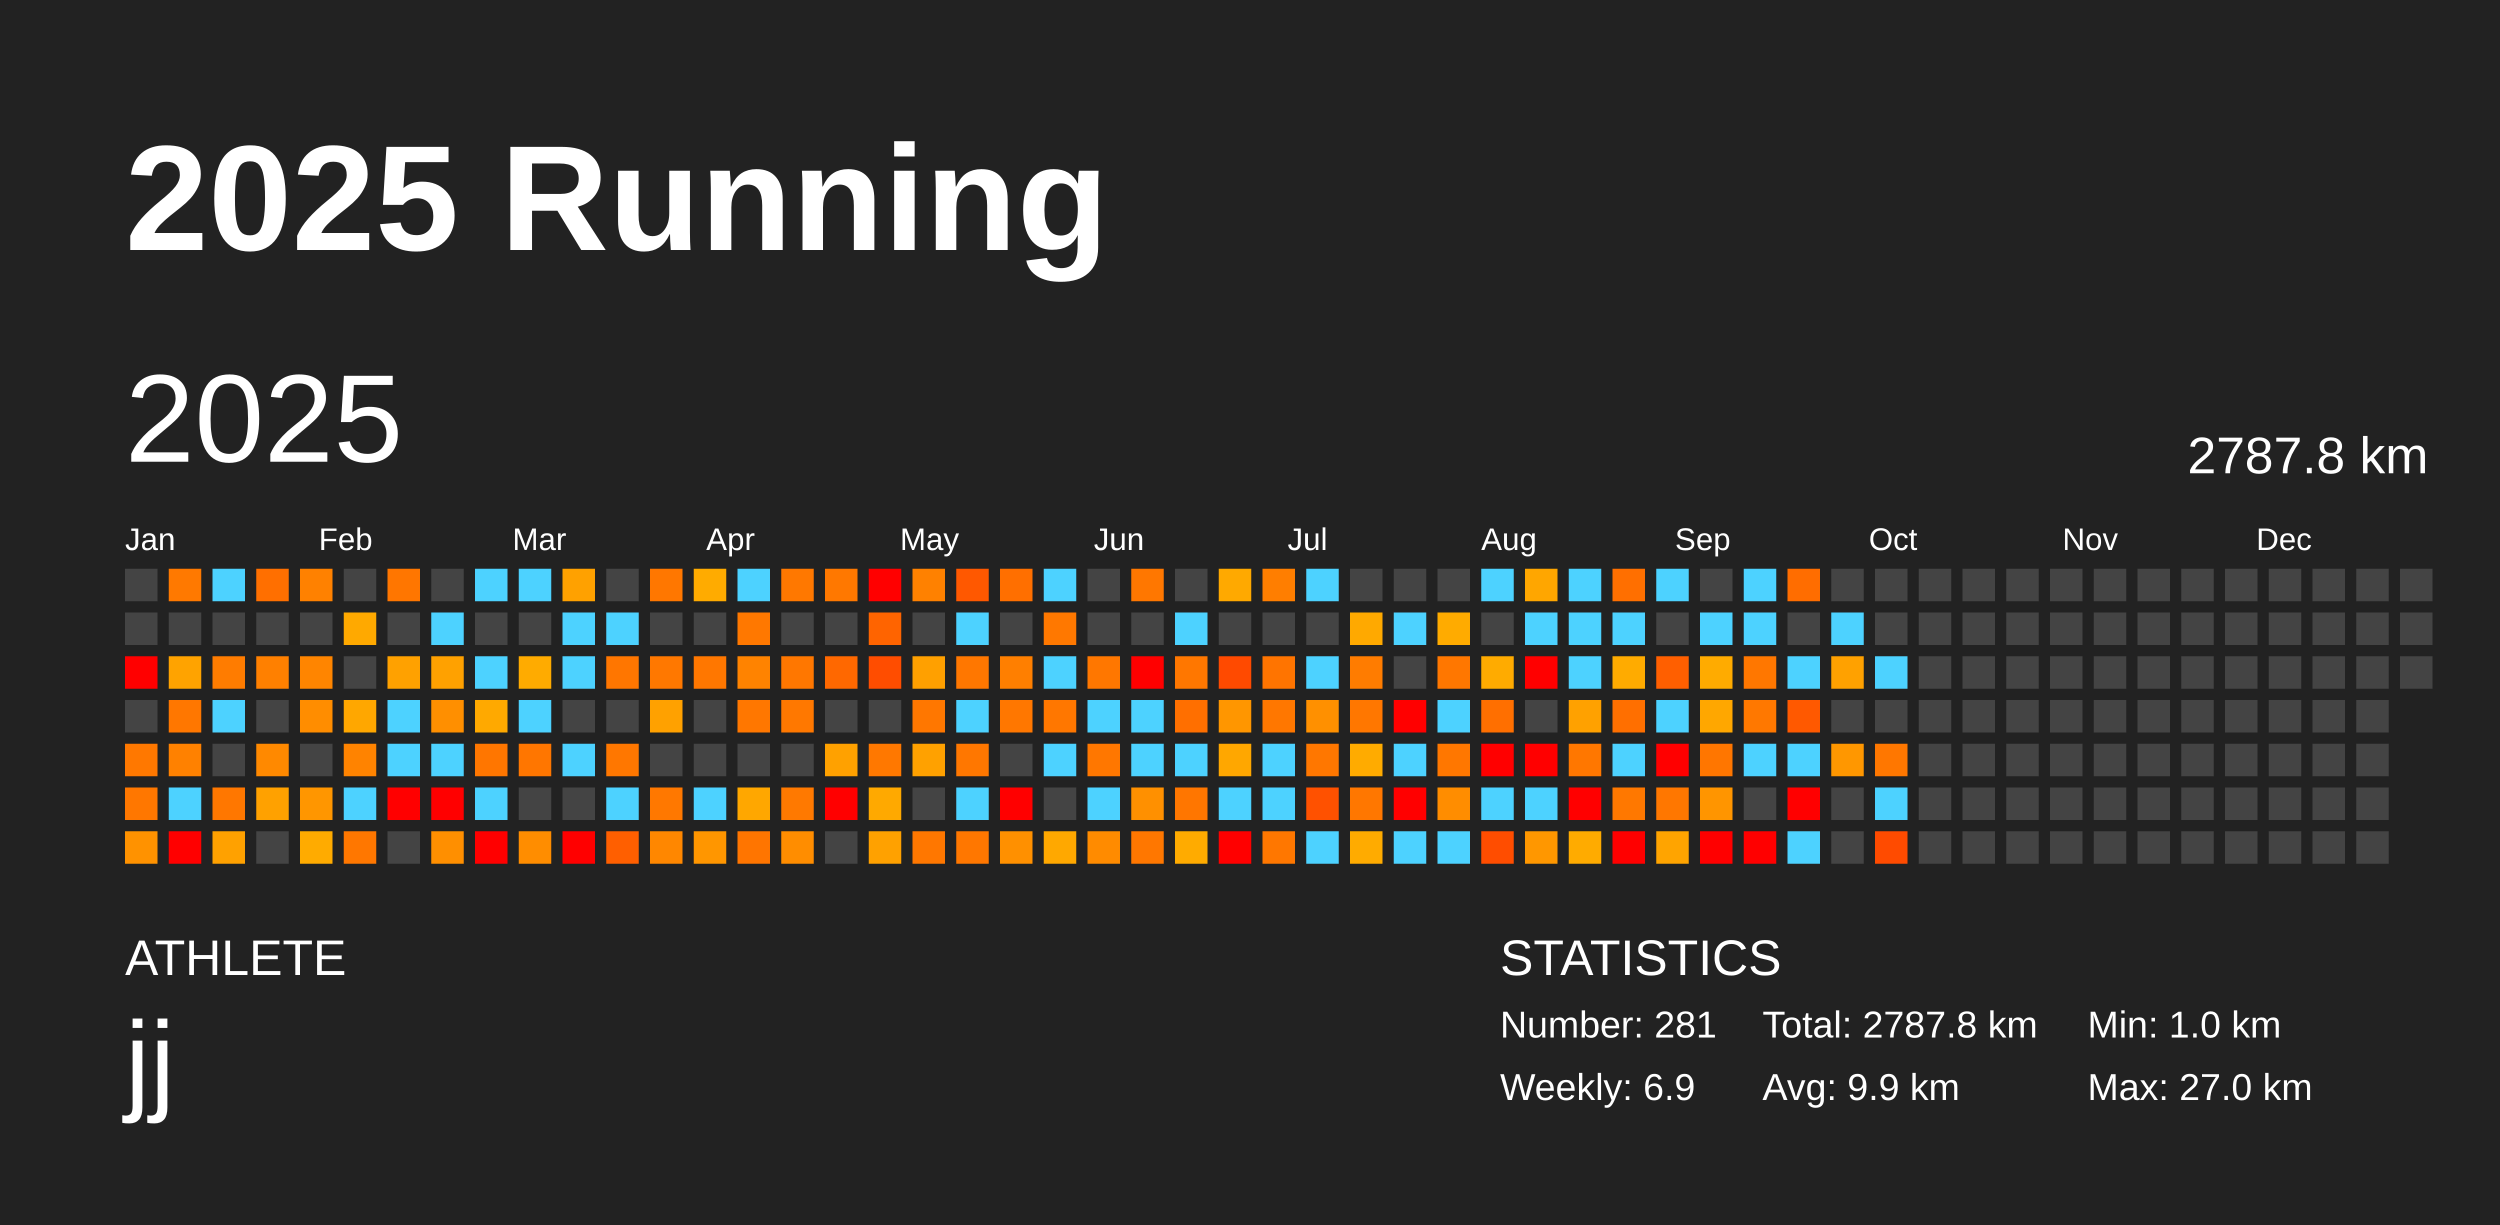
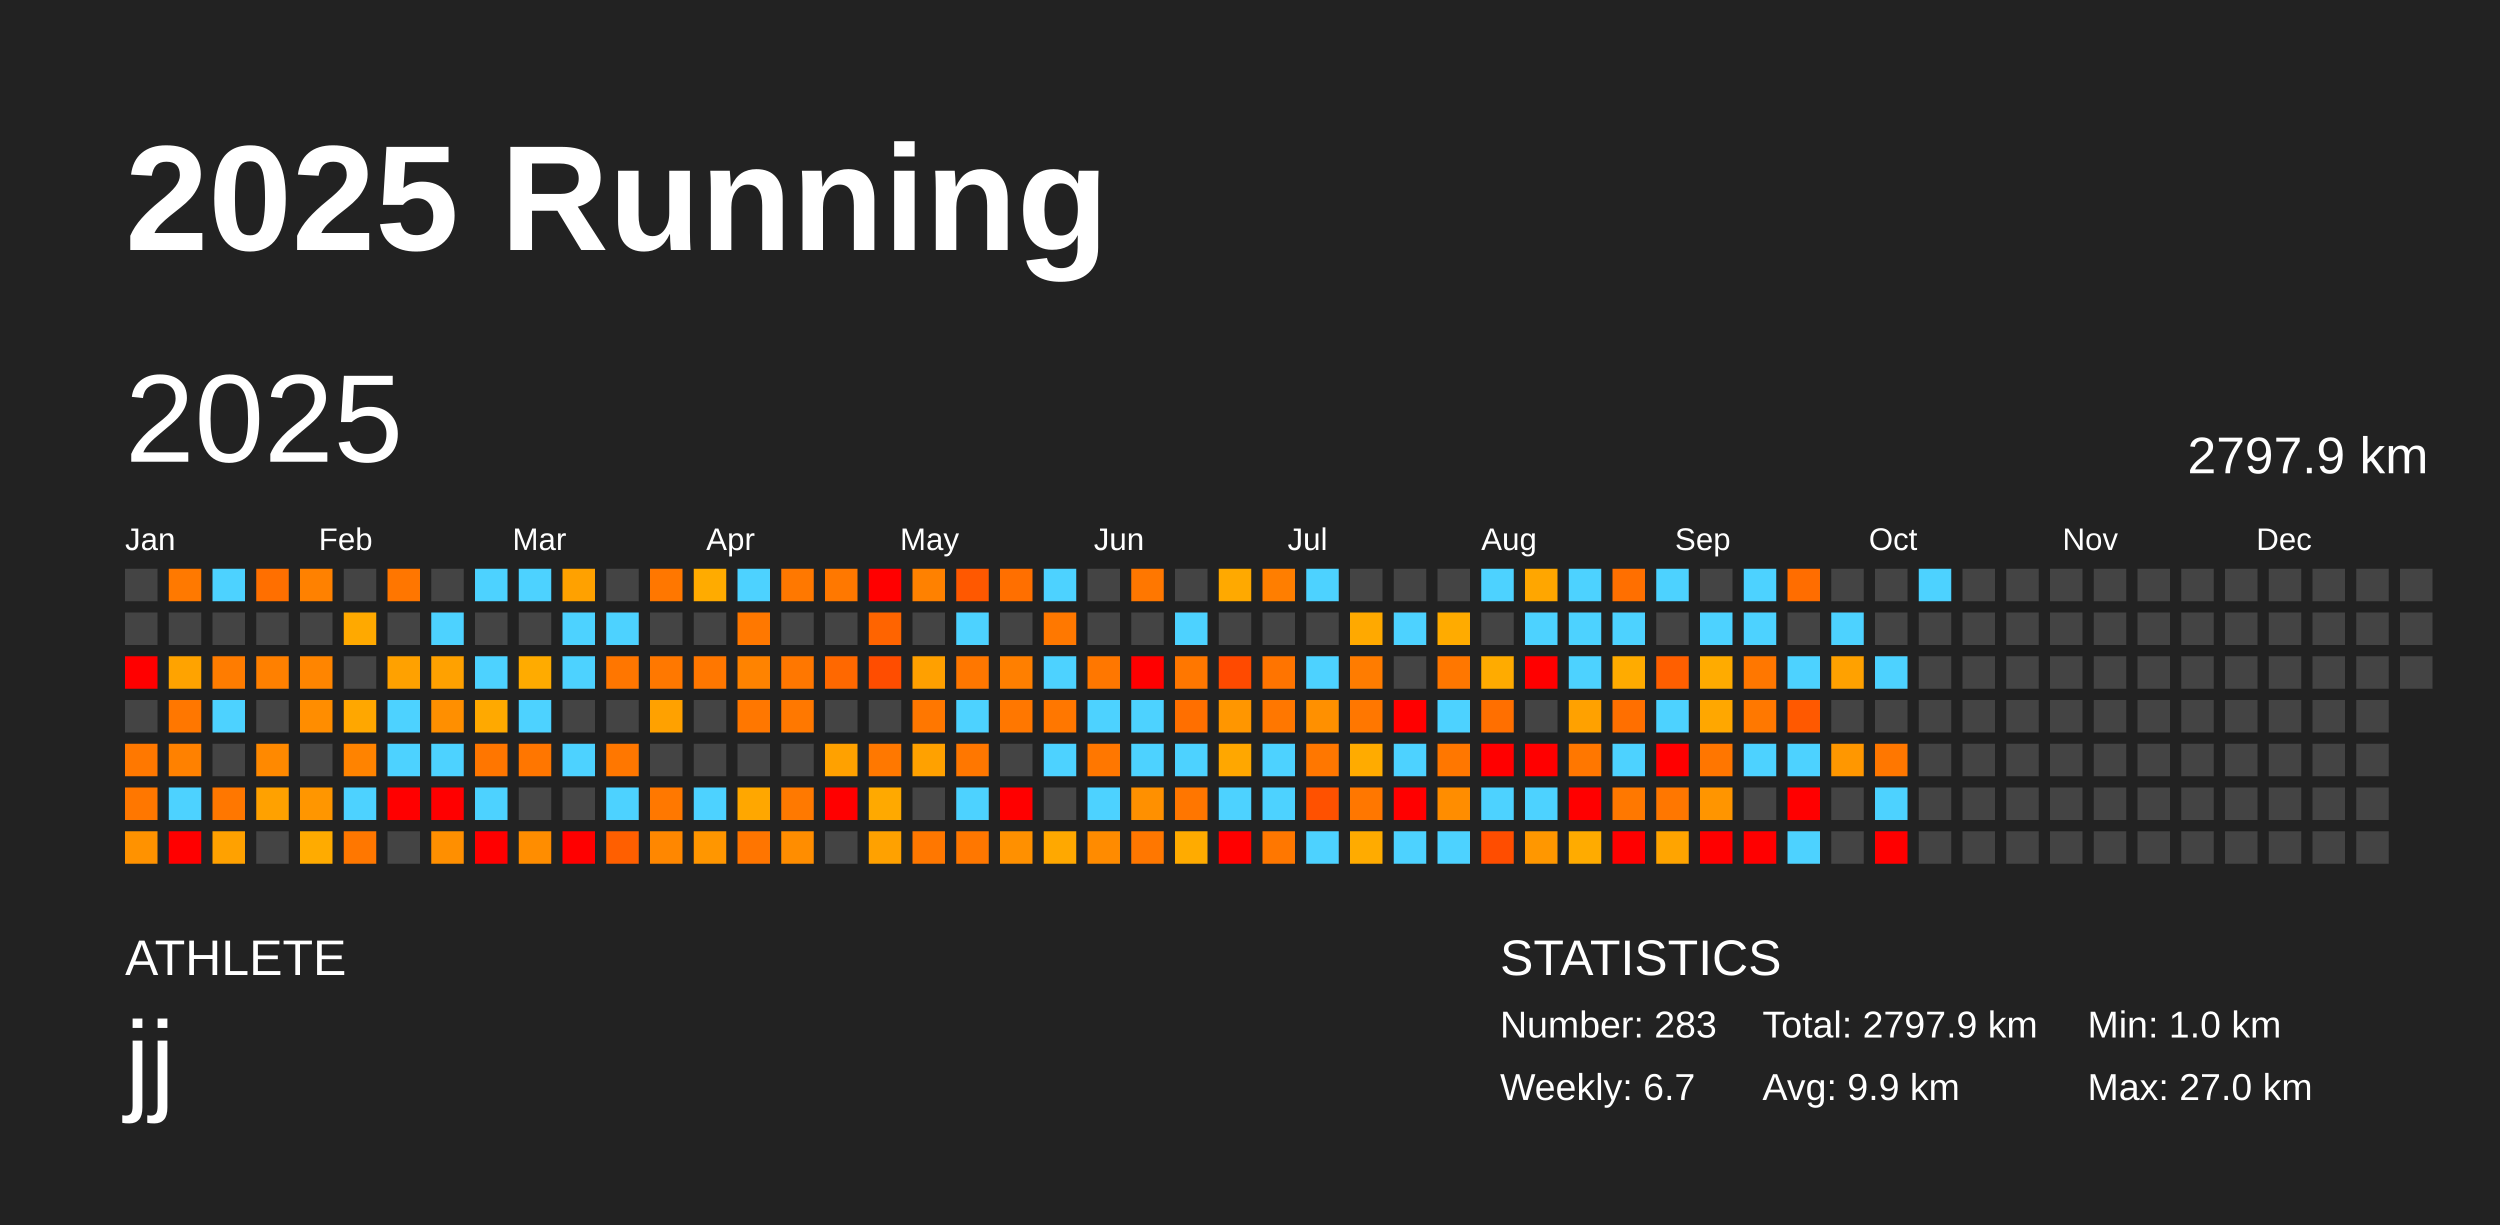
<svg xmlns="http://www.w3.org/2000/svg" baseProfile="full" height="98mm" version="1.1" viewBox="0,0,200,98" width="200mm">
  <defs />
  <rect fill="#222222" height="98" width="200" x="0" y="0" />
  <text fill="#FFFFFF" style="font-size:12px; font-family:Arial; font-weight:bold;" x="10" y="20">2025 Running</text>
  <text fill="#FFFFFF" style="font-size:4px; font-family:Arial" x="10" y="78">ATHLETE</text>
  <text fill="#FFFFFF" style="font-size:9px; font-family:Arial" x="10" y="88">jj</text>
  <text fill="#FFFFFF" style="font-size:4px; font-family:Arial" x="120" y="78">STATISTICS</text>
-   <text fill="#FFFFFF" style="font-size:3px; font-family:Arial" x="120" y="83">Number: 281</text>
-   <text fill="#FFFFFF" style="font-size:3px; font-family:Arial" x="120" y="88">Weekly: 6.9</text>
-   <text fill="#FFFFFF" style="font-size:3px; font-family:Arial" x="141" y="83">Total: 2787.8 km</text>
+   <text fill="#FFFFFF" style="font-size:3px; font-family:Arial" x="120" y="83">Number: 283</text>
+   <text fill="#FFFFFF" style="font-size:3px; font-family:Arial" x="120" y="88">Weekly: 6.7</text>
+   <text fill="#FFFFFF" style="font-size:3px; font-family:Arial" x="141" y="83">Total: 2797.9 km</text>
  <text fill="#FFFFFF" style="font-size:3px; font-family:Arial" x="141" y="88">Avg: 9.9 km</text>
  <text fill="#FFFFFF" style="font-size:3px; font-family:Arial" x="167" y="83">Min: 1.0 km</text>
  <text fill="#FFFFFF" style="font-size:3px; font-family:Arial" x="167" y="88">Max: 27.0 km</text>
  <text dominant-baseline="hanging" fill="#FFFFFF" style="font-size:10.0px; font-family:Arial;" x="10" y="30">2025</text>
-   <text dominant-baseline="hanging" fill="#FFFFFF" style="font-size:4.125px; font-family:Arial;" x="175" y="35">2787.8 km</text>
+   <text dominant-baseline="hanging" fill="#FFFFFF" style="font-size:4.125px; font-family:Arial;" x="175" y="35">2797.9 km</text>
  <text fill="#FFFFFF" style="font-size:2.5px; font-family:Arial" x="10.0" y="44">Jan</text>
  <text fill="#FFFFFF" style="font-size:2.5px; font-family:Arial" x="25.5" y="44">Feb</text>
  <text fill="#FFFFFF" style="font-size:2.5px; font-family:Arial" x="41.0" y="44">Mar</text>
  <text fill="#FFFFFF" style="font-size:2.5px; font-family:Arial" x="56.5" y="44">Apr</text>
  <text fill="#FFFFFF" style="font-size:2.5px; font-family:Arial" x="72.0" y="44">May</text>
  <text fill="#FFFFFF" style="font-size:2.5px; font-family:Arial" x="87.5" y="44">Jun</text>
  <text fill="#FFFFFF" style="font-size:2.5px; font-family:Arial" x="103.0" y="44">Jul</text>
  <text fill="#FFFFFF" style="font-size:2.5px; font-family:Arial" x="118.5" y="44">Aug</text>
  <text fill="#FFFFFF" style="font-size:2.5px; font-family:Arial" x="134.0" y="44">Sep</text>
  <text fill="#FFFFFF" style="font-size:2.5px; font-family:Arial" x="149.5" y="44">Oct</text>
  <text fill="#FFFFFF" style="font-size:2.5px; font-family:Arial" x="165.0" y="44">Nov</text>
  <text fill="#FFFFFF" style="font-size:2.5px; font-family:Arial" x="180.5" y="44">Dec</text>
  <rect fill="#444444" height="2.6" width="2.6" x="10.0" y="45.5" />
  <rect fill="#444444" height="2.6" width="2.6" x="10.0" y="49.0" />
  <rect fill="red" height="2.6" width="2.6" x="10.0" y="52.5" />
  <rect fill="#444444" height="2.6" width="2.6" x="10.0" y="56.0" />
  <rect fill="#ff7800" height="2.6" width="2.6" x="10.0" y="59.5" />
  <rect fill="#ff7700" height="2.6" width="2.6" x="10.0" y="63.0" />
  <rect fill="#ff9200" height="2.6" width="2.6" x="10.0" y="66.5" />
  <rect fill="#ff7900" height="2.6" width="2.6" x="13.5" y="45.5" />
  <rect fill="#444444" height="2.6" width="2.6" x="13.5" y="49.0" />
  <rect fill="#ffa300" height="2.6" width="2.6" x="13.5" y="52.5" />
  <rect fill="#ff7700" height="2.6" width="2.6" x="13.5" y="56.0" />
  <rect fill="#ff8100" height="2.6" width="2.6" x="13.5" y="59.5" />
  <rect fill="#4dd2ff" height="2.6" width="2.6" x="13.5" y="63.0" />
  <rect fill="red" height="2.6" width="2.6" x="13.5" y="66.5" />
  <rect fill="#4dd2ff" height="2.6" width="2.6" x="17.0" y="45.5" />
  <rect fill="#444444" height="2.6" width="2.6" x="17.0" y="49.0" />
  <rect fill="#ff7c00" height="2.6" width="2.6" x="17.0" y="52.5" />
  <rect fill="#4dd2ff" height="2.6" width="2.6" x="17.0" y="56.0" />
  <rect fill="#444444" height="2.6" width="2.6" x="17.0" y="59.5" />
  <rect fill="#ff7700" height="2.6" width="2.6" x="17.0" y="63.0" />
  <rect fill="#ffa100" height="2.6" width="2.6" x="17.0" y="66.5" />
  <rect fill="#ff6f00" height="2.6" width="2.6" x="20.5" y="45.5" />
  <rect fill="#444444" height="2.6" width="2.6" x="20.5" y="49.0" />
  <rect fill="#ff8000" height="2.6" width="2.6" x="20.5" y="52.5" />
  <rect fill="#444444" height="2.6" width="2.6" x="20.5" y="56.0" />
  <rect fill="#ff8900" height="2.6" width="2.6" x="20.5" y="59.5" />
  <rect fill="#ffa100" height="2.6" width="2.6" x="20.5" y="63.0" />
  <rect fill="#444444" height="2.6" width="2.6" x="20.5" y="66.5" />
  <rect fill="#ff8100" height="2.6" width="2.6" x="24.0" y="45.5" />
  <rect fill="#444444" height="2.6" width="2.6" x="24.0" y="49.0" />
  <rect fill="#ff8500" height="2.6" width="2.6" x="24.0" y="52.5" />
  <rect fill="#ff8d00" height="2.6" width="2.6" x="24.0" y="56.0" />
  <rect fill="#444444" height="2.6" width="2.6" x="24.0" y="59.5" />
  <rect fill="#ff9600" height="2.6" width="2.6" x="24.0" y="63.0" />
  <rect fill="#ffab00" height="2.6" width="2.6" x="24.0" y="66.5" />
  <rect fill="#444444" height="2.6" width="2.6" x="27.5" y="45.5" />
  <rect fill="#ffa900" height="2.6" width="2.6" x="27.5" y="49.0" />
  <rect fill="#444444" height="2.6" width="2.6" x="27.5" y="52.5" />
  <rect fill="#ffa700" height="2.6" width="2.6" x="27.5" y="56.0" />
  <rect fill="#ff8300" height="2.6" width="2.6" x="27.5" y="59.5" />
  <rect fill="#4dd2ff" height="2.6" width="2.6" x="27.5" y="63.0" />
  <rect fill="#ff7700" height="2.6" width="2.6" x="27.5" y="66.5" />
  <rect fill="#ff7600" height="2.6" width="2.6" x="31.0" y="45.5" />
  <rect fill="#444444" height="2.6" width="2.6" x="31.0" y="49.0" />
  <rect fill="#ffa100" height="2.6" width="2.6" x="31.0" y="52.5" />
  <rect fill="#4dd2ff" height="2.6" width="2.6" x="31.0" y="56.0" />
  <rect fill="#4dd2ff" height="2.6" width="2.6" x="31.0" y="59.5" />
  <rect fill="red" height="2.6" width="2.6" x="31.0" y="63.0" />
  <rect fill="#444444" height="2.6" width="2.6" x="31.0" y="66.5" />
  <rect fill="#444444" height="2.6" width="2.6" x="34.5" y="45.5" />
  <rect fill="#4dd2ff" height="2.6" width="2.6" x="34.5" y="49.0" />
  <rect fill="#ffa100" height="2.6" width="2.6" x="34.5" y="52.5" />
  <rect fill="#ff8f00" height="2.6" width="2.6" x="34.5" y="56.0" />
  <rect fill="#4dd2ff" height="2.6" width="2.6" x="34.5" y="59.5" />
  <rect fill="red" height="2.6" width="2.6" x="34.5" y="63.0" />
  <rect fill="#ff8f00" height="2.6" width="2.6" x="34.5" y="66.5" />
  <rect fill="#4dd2ff" height="2.6" width="2.6" x="38.0" y="45.5" />
  <rect fill="#444444" height="2.6" width="2.6" x="38.0" y="49.0" />
  <rect fill="#4dd2ff" height="2.6" width="2.6" x="38.0" y="52.5" />
  <rect fill="#ffa900" height="2.6" width="2.6" x="38.0" y="56.0" />
  <rect fill="#ff7600" height="2.6" width="2.6" x="38.0" y="59.5" />
  <rect fill="#4dd2ff" height="2.6" width="2.6" x="38.0" y="63.0" />
  <rect fill="red" height="2.6" width="2.6" x="38.0" y="66.5" />
  <rect fill="#4dd2ff" height="2.6" width="2.6" x="41.5" y="45.5" />
  <rect fill="#444444" height="2.6" width="2.6" x="41.5" y="49.0" />
  <rect fill="#ffab00" height="2.6" width="2.6" x="41.5" y="52.5" />
  <rect fill="#4dd2ff" height="2.6" width="2.6" x="41.5" y="56.0" />
  <rect fill="#ff7600" height="2.6" width="2.6" x="41.5" y="59.5" />
  <rect fill="#444444" height="2.6" width="2.6" x="41.5" y="63.0" />
  <rect fill="#ff8d00" height="2.6" width="2.6" x="41.5" y="66.5" />
  <rect fill="#ffa100" height="2.6" width="2.6" x="45.0" y="45.5" />
  <rect fill="#4dd2ff" height="2.6" width="2.6" x="45.0" y="49.0" />
  <rect fill="#4dd2ff" height="2.6" width="2.6" x="45.0" y="52.5" />
  <rect fill="#444444" height="2.6" width="2.6" x="45.0" y="56.0" />
  <rect fill="#4dd2ff" height="2.6" width="2.6" x="45.0" y="59.5" />
  <rect fill="#444444" height="2.6" width="2.6" x="45.0" y="63.0" />
  <rect fill="red" height="2.6" width="2.6" x="45.0" y="66.5" />
  <rect fill="#444444" height="2.6" width="2.6" x="48.5" y="45.5" />
  <rect fill="#4dd2ff" height="2.6" width="2.6" x="48.5" y="49.0" />
  <rect fill="#ff7600" height="2.6" width="2.6" x="48.5" y="52.5" />
  <rect fill="#444444" height="2.6" width="2.6" x="48.5" y="56.0" />
  <rect fill="#ff7700" height="2.6" width="2.6" x="48.5" y="59.5" />
  <rect fill="#4dd2ff" height="2.6" width="2.6" x="48.5" y="63.0" />
  <rect fill="#ff5f00" height="2.6" width="2.6" x="48.5" y="66.5" />
  <rect fill="#ff7700" height="2.6" width="2.6" x="52.0" y="45.5" />
  <rect fill="#444444" height="2.6" width="2.6" x="52.0" y="49.0" />
  <rect fill="#ff7800" height="2.6" width="2.6" x="52.0" y="52.5" />
  <rect fill="#ffa100" height="2.6" width="2.6" x="52.0" y="56.0" />
  <rect fill="#444444" height="2.6" width="2.6" x="52.0" y="59.5" />
  <rect fill="#ff7800" height="2.6" width="2.6" x="52.0" y="63.0" />
  <rect fill="#ff8700" height="2.6" width="2.6" x="52.0" y="66.5" />
  <rect fill="#ffab00" height="2.6" width="2.6" x="55.5" y="45.5" />
  <rect fill="#444444" height="2.6" width="2.6" x="55.5" y="49.0" />
  <rect fill="#ff7700" height="2.6" width="2.6" x="55.5" y="52.5" />
  <rect fill="#444444" height="2.6" width="2.6" x="55.5" y="56.0" />
  <rect fill="#444444" height="2.6" width="2.6" x="55.5" y="59.5" />
  <rect fill="#4dd2ff" height="2.6" width="2.6" x="55.5" y="63.0" />
  <rect fill="#ff9600" height="2.6" width="2.6" x="55.5" y="66.5" />
  <rect fill="#4dd2ff" height="2.6" width="2.6" x="59.0" y="45.5" />
  <rect fill="#ff7800" height="2.6" width="2.6" x="59.0" y="49.0" />
  <rect fill="#ff8300" height="2.6" width="2.6" x="59.0" y="52.5" />
  <rect fill="#ff7700" height="2.6" width="2.6" x="59.0" y="56.0" />
  <rect fill="#444444" height="2.6" width="2.6" x="59.0" y="59.5" />
  <rect fill="#ffa700" height="2.6" width="2.6" x="59.0" y="63.0" />
  <rect fill="#ff7500" height="2.6" width="2.6" x="59.0" y="66.5" />
  <rect fill="#ff7800" height="2.6" width="2.6" x="62.5" y="45.5" />
  <rect fill="#444444" height="2.6" width="2.6" x="62.5" y="49.0" />
  <rect fill="#ff7700" height="2.6" width="2.6" x="62.5" y="52.5" />
  <rect fill="#ff7800" height="2.6" width="2.6" x="62.5" y="56.0" />
  <rect fill="#444444" height="2.6" width="2.6" x="62.5" y="59.5" />
  <rect fill="#ff7900" height="2.6" width="2.6" x="62.5" y="63.0" />
  <rect fill="#ff8d00" height="2.6" width="2.6" x="62.5" y="66.5" />
  <rect fill="#ff7800" height="2.6" width="2.6" x="66.0" y="45.5" />
  <rect fill="#444444" height="2.6" width="2.6" x="66.0" y="49.0" />
  <rect fill="#ff6800" height="2.6" width="2.6" x="66.0" y="52.5" />
  <rect fill="#444444" height="2.6" width="2.6" x="66.0" y="56.0" />
  <rect fill="#ffa100" height="2.6" width="2.6" x="66.0" y="59.5" />
  <rect fill="red" height="2.6" width="2.6" x="66.0" y="63.0" />
  <rect fill="#444444" height="2.6" width="2.6" x="66.0" y="66.5" />
  <rect fill="red" height="2.6" width="2.6" x="69.5" y="45.5" />
  <rect fill="#ff6400" height="2.6" width="2.6" x="69.5" y="49.0" />
  <rect fill="#ff4d00" height="2.6" width="2.6" x="69.5" y="52.5" />
  <rect fill="#444444" height="2.6" width="2.6" x="69.5" y="56.0" />
  <rect fill="#ff7800" height="2.6" width="2.6" x="69.5" y="59.5" />
  <rect fill="#ffa900" height="2.6" width="2.6" x="69.5" y="63.0" />
  <rect fill="#ffa100" height="2.6" width="2.6" x="69.5" y="66.5" />
  <rect fill="#ff8100" height="2.6" width="2.6" x="73.0" y="45.5" />
  <rect fill="#444444" height="2.6" width="2.6" x="73.0" y="49.0" />
  <rect fill="#ffa000" height="2.6" width="2.6" x="73.0" y="52.5" />
  <rect fill="#ff7700" height="2.6" width="2.6" x="73.0" y="56.0" />
  <rect fill="#ffa100" height="2.6" width="2.6" x="73.0" y="59.5" />
  <rect fill="#444444" height="2.6" width="2.6" x="73.0" y="63.0" />
  <rect fill="#ff7700" height="2.6" width="2.6" x="73.0" y="66.5" />
  <rect fill="#ff5800" height="2.6" width="2.6" x="76.5" y="45.5" />
  <rect fill="#4dd2ff" height="2.6" width="2.6" x="76.5" y="49.0" />
  <rect fill="#ff7700" height="2.6" width="2.6" x="76.5" y="52.5" />
  <rect fill="#4dd2ff" height="2.6" width="2.6" x="76.5" y="56.0" />
  <rect fill="#ff7700" height="2.6" width="2.6" x="76.5" y="59.5" />
  <rect fill="#4dd2ff" height="2.6" width="2.6" x="76.5" y="63.0" />
  <rect fill="#ff7700" height="2.6" width="2.6" x="76.5" y="66.5" />
  <rect fill="#ff6f00" height="2.6" width="2.6" x="80.0" y="45.5" />
  <rect fill="#444444" height="2.6" width="2.6" x="80.0" y="49.0" />
  <rect fill="#ff7f00" height="2.6" width="2.6" x="80.0" y="52.5" />
  <rect fill="#ff7700" height="2.6" width="2.6" x="80.0" y="56.0" />
  <rect fill="#444444" height="2.6" width="2.6" x="80.0" y="59.5" />
  <rect fill="red" height="2.6" width="2.6" x="80.0" y="63.0" />
  <rect fill="#ff9000" height="2.6" width="2.6" x="80.0" y="66.5" />
  <rect fill="#4dd2ff" height="2.6" width="2.6" x="83.5" y="45.5" />
  <rect fill="#ff7800" height="2.6" width="2.6" x="83.5" y="49.0" />
  <rect fill="#4dd2ff" height="2.6" width="2.6" x="83.5" y="52.5" />
  <rect fill="#ff7700" height="2.6" width="2.6" x="83.5" y="56.0" />
  <rect fill="#4dd2ff" height="2.6" width="2.6" x="83.5" y="59.5" />
  <rect fill="#444444" height="2.6" width="2.6" x="83.5" y="63.0" />
  <rect fill="#ffa800" height="2.6" width="2.6" x="83.5" y="66.5" />
  <rect fill="#444444" height="2.6" width="2.6" x="87.0" y="45.5" />
  <rect fill="#444444" height="2.6" width="2.6" x="87.0" y="49.0" />
  <rect fill="#ff7700" height="2.6" width="2.6" x="87.0" y="52.5" />
  <rect fill="#4dd2ff" height="2.6" width="2.6" x="87.0" y="56.0" />
  <rect fill="#ff7700" height="2.6" width="2.6" x="87.0" y="59.5" />
  <rect fill="#4dd2ff" height="2.6" width="2.6" x="87.0" y="63.0" />
  <rect fill="#ff8b00" height="2.6" width="2.6" x="87.0" y="66.5" />
  <rect fill="#ff7700" height="2.6" width="2.6" x="90.5" y="45.5" />
  <rect fill="#444444" height="2.6" width="2.6" x="90.5" y="49.0" />
  <rect fill="red" height="2.6" width="2.6" x="90.5" y="52.5" />
  <rect fill="#4dd2ff" height="2.6" width="2.6" x="90.5" y="56.0" />
  <rect fill="#4dd2ff" height="2.6" width="2.6" x="90.5" y="59.5" />
  <rect fill="#ff9000" height="2.6" width="2.6" x="90.5" y="63.0" />
  <rect fill="#ff7700" height="2.6" width="2.6" x="90.5" y="66.5" />
  <rect fill="#444444" height="2.6" width="2.6" x="94.0" y="45.5" />
  <rect fill="#4dd2ff" height="2.6" width="2.6" x="94.0" y="49.0" />
  <rect fill="#ff7700" height="2.6" width="2.6" x="94.0" y="52.5" />
  <rect fill="#ff6f00" height="2.6" width="2.6" x="94.0" y="56.0" />
  <rect fill="#4dd2ff" height="2.6" width="2.6" x="94.0" y="59.5" />
  <rect fill="#ff7600" height="2.6" width="2.6" x="94.0" y="63.0" />
  <rect fill="#ffab00" height="2.6" width="2.6" x="94.0" y="66.5" />
  <rect fill="#ffa900" height="2.6" width="2.6" x="97.5" y="45.5" />
  <rect fill="#444444" height="2.6" width="2.6" x="97.5" y="49.0" />
  <rect fill="#ff4a00" height="2.6" width="2.6" x="97.5" y="52.5" />
  <rect fill="#ff9600" height="2.6" width="2.6" x="97.5" y="56.0" />
  <rect fill="#ffa700" height="2.6" width="2.6" x="97.5" y="59.5" />
  <rect fill="#4dd2ff" height="2.6" width="2.6" x="97.5" y="63.0" />
  <rect fill="red" height="2.6" width="2.6" x="97.5" y="66.5" />
  <rect fill="#ff7e00" height="2.6" width="2.6" x="101.0" y="45.5" />
  <rect fill="#444444" height="2.6" width="2.6" x="101.0" y="49.0" />
  <rect fill="#ff7400" height="2.6" width="2.6" x="101.0" y="52.5" />
  <rect fill="#ff7700" height="2.6" width="2.6" x="101.0" y="56.0" />
  <rect fill="#4dd2ff" height="2.6" width="2.6" x="101.0" y="59.5" />
  <rect fill="#4dd2ff" height="2.6" width="2.6" x="101.0" y="63.0" />
  <rect fill="#ff7700" height="2.6" width="2.6" x="101.0" y="66.5" />
  <rect fill="#4dd2ff" height="2.6" width="2.6" x="104.5" y="45.5" />
  <rect fill="#444444" height="2.6" width="2.6" x="104.5" y="49.0" />
  <rect fill="#4dd2ff" height="2.6" width="2.6" x="104.5" y="52.5" />
  <rect fill="#ff9000" height="2.6" width="2.6" x="104.5" y="56.0" />
  <rect fill="#ff7700" height="2.6" width="2.6" x="104.5" y="59.5" />
  <rect fill="#ff5100" height="2.6" width="2.6" x="104.5" y="63.0" />
  <rect fill="#4dd2ff" height="2.6" width="2.6" x="104.5" y="66.5" />
  <rect fill="#444444" height="2.6" width="2.6" x="108.0" y="45.5" />
  <rect fill="#ffa900" height="2.6" width="2.6" x="108.0" y="49.0" />
  <rect fill="#ff7c00" height="2.6" width="2.6" x="108.0" y="52.5" />
  <rect fill="#ff7700" height="2.6" width="2.6" x="108.0" y="56.0" />
  <rect fill="#ffab00" height="2.6" width="2.6" x="108.0" y="59.5" />
  <rect fill="#ff7700" height="2.6" width="2.6" x="108.0" y="63.0" />
  <rect fill="#ffab00" height="2.6" width="2.6" x="108.0" y="66.5" />
  <rect fill="#444444" height="2.6" width="2.6" x="111.5" y="45.5" />
  <rect fill="#4dd2ff" height="2.6" width="2.6" x="111.5" y="49.0" />
  <rect fill="#444444" height="2.6" width="2.6" x="111.5" y="52.5" />
  <rect fill="red" height="2.6" width="2.6" x="111.5" y="56.0" />
  <rect fill="#4dd2ff" height="2.6" width="2.6" x="111.5" y="59.5" />
  <rect fill="red" height="2.6" width="2.6" x="111.5" y="63.0" />
  <rect fill="#4dd2ff" height="2.6" width="2.6" x="111.5" y="66.5" />
  <rect fill="#444444" height="2.6" width="2.6" x="115.0" y="45.5" />
  <rect fill="#ffab00" height="2.6" width="2.6" x="115.0" y="49.0" />
  <rect fill="#ff7700" height="2.6" width="2.6" x="115.0" y="52.5" />
  <rect fill="#4dd2ff" height="2.6" width="2.6" x="115.0" y="56.0" />
  <rect fill="#ff7700" height="2.6" width="2.6" x="115.0" y="59.5" />
  <rect fill="#ff8d00" height="2.6" width="2.6" x="115.0" y="63.0" />
  <rect fill="#4dd2ff" height="2.6" width="2.6" x="115.0" y="66.5" />
  <rect fill="#4dd2ff" height="2.6" width="2.6" x="118.5" y="45.5" />
  <rect fill="#444444" height="2.6" width="2.6" x="118.5" y="49.0" />
  <rect fill="#ffab00" height="2.6" width="2.6" x="118.5" y="52.5" />
  <rect fill="#ff6f00" height="2.6" width="2.6" x="118.5" y="56.0" />
  <rect fill="red" height="2.6" width="2.6" x="118.5" y="59.5" />
  <rect fill="#4dd2ff" height="2.6" width="2.6" x="118.5" y="63.0" />
  <rect fill="#ff4d00" height="2.6" width="2.6" x="118.5" y="66.5" />
  <rect fill="#ffa600" height="2.6" width="2.6" x="122.0" y="45.5" />
  <rect fill="#4dd2ff" height="2.6" width="2.6" x="122.0" y="49.0" />
  <rect fill="red" height="2.6" width="2.6" x="122.0" y="52.5" />
  <rect fill="#444444" height="2.6" width="2.6" x="122.0" y="56.0" />
  <rect fill="red" height="2.6" width="2.6" x="122.0" y="59.5" />
  <rect fill="#4dd2ff" height="2.6" width="2.6" x="122.0" y="63.0" />
  <rect fill="#ff9700" height="2.6" width="2.6" x="122.0" y="66.5" />
  <rect fill="#4dd2ff" height="2.6" width="2.6" x="125.5" y="45.5" />
  <rect fill="#4dd2ff" height="2.6" width="2.6" x="125.5" y="49.0" />
  <rect fill="#4dd2ff" height="2.6" width="2.6" x="125.5" y="52.5" />
  <rect fill="#ffa100" height="2.6" width="2.6" x="125.5" y="56.0" />
  <rect fill="#ff7700" height="2.6" width="2.6" x="125.5" y="59.5" />
  <rect fill="red" height="2.6" width="2.6" x="125.5" y="63.0" />
  <rect fill="#ffab00" height="2.6" width="2.6" x="125.5" y="66.5" />
  <rect fill="#ff6f00" height="2.6" width="2.6" x="129.0" y="45.5" />
  <rect fill="#4dd2ff" height="2.6" width="2.6" x="129.0" y="49.0" />
  <rect fill="#ffab00" height="2.6" width="2.6" x="129.0" y="52.5" />
  <rect fill="#ff6f00" height="2.6" width="2.6" x="129.0" y="56.0" />
  <rect fill="#4dd2ff" height="2.6" width="2.6" x="129.0" y="59.5" />
  <rect fill="#ff7800" height="2.6" width="2.6" x="129.0" y="63.0" />
  <rect fill="red" height="2.6" width="2.6" x="129.0" y="66.5" />
  <rect fill="#4dd2ff" height="2.6" width="2.6" x="132.5" y="45.5" />
  <rect fill="#444444" height="2.6" width="2.6" x="132.5" y="49.0" />
  <rect fill="#ff5f00" height="2.6" width="2.6" x="132.5" y="52.5" />
  <rect fill="#4dd2ff" height="2.6" width="2.6" x="132.5" y="56.0" />
  <rect fill="red" height="2.6" width="2.6" x="132.5" y="59.5" />
  <rect fill="#ff7700" height="2.6" width="2.6" x="132.5" y="63.0" />
  <rect fill="#ffa400" height="2.6" width="2.6" x="132.5" y="66.5" />
  <rect fill="#444444" height="2.6" width="2.6" x="136.0" y="45.5" />
  <rect fill="#4dd2ff" height="2.6" width="2.6" x="136.0" y="49.0" />
  <rect fill="#ffab00" height="2.6" width="2.6" x="136.0" y="52.5" />
  <rect fill="#ffa700" height="2.6" width="2.6" x="136.0" y="56.0" />
  <rect fill="#ff7600" height="2.6" width="2.6" x="136.0" y="59.5" />
  <rect fill="#ff9500" height="2.6" width="2.6" x="136.0" y="63.0" />
  <rect fill="red" height="2.6" width="2.6" x="136.0" y="66.5" />
  <rect fill="#4dd2ff" height="2.6" width="2.6" x="139.5" y="45.5" />
  <rect fill="#4dd2ff" height="2.6" width="2.6" x="139.5" y="49.0" />
  <rect fill="#ff7700" height="2.6" width="2.6" x="139.5" y="52.5" />
  <rect fill="#ff7800" height="2.6" width="2.6" x="139.5" y="56.0" />
  <rect fill="#4dd2ff" height="2.6" width="2.6" x="139.5" y="59.5" />
  <rect fill="#444444" height="2.6" width="2.6" x="139.5" y="63.0" />
  <rect fill="red" height="2.6" width="2.6" x="139.5" y="66.5" />
  <rect fill="#ff6d00" height="2.6" width="2.6" x="143.0" y="45.5" />
  <rect fill="#444444" height="2.6" width="2.6" x="143.0" y="49.0" />
  <rect fill="#4dd2ff" height="2.6" width="2.6" x="143.0" y="52.5" />
  <rect fill="#ff5900" height="2.6" width="2.6" x="143.0" y="56.0" />
  <rect fill="#4dd2ff" height="2.6" width="2.6" x="143.0" y="59.5" />
  <rect fill="red" height="2.6" width="2.6" x="143.0" y="63.0" />
  <rect fill="#4dd2ff" height="2.6" width="2.6" x="143.0" y="66.5" />
  <rect fill="#444444" height="2.6" width="2.6" x="146.5" y="45.5" />
  <rect fill="#4dd2ff" height="2.6" width="2.6" x="146.5" y="49.0" />
  <rect fill="#ffa100" height="2.6" width="2.6" x="146.5" y="52.5" />
  <rect fill="#444444" height="2.6" width="2.6" x="146.5" y="56.0" />
  <rect fill="#ff9700" height="2.6" width="2.6" x="146.5" y="59.5" />
  <rect fill="#444444" height="2.6" width="2.6" x="146.5" y="63.0" />
  <rect fill="#444444" height="2.6" width="2.6" x="146.5" y="66.5" />
  <rect fill="#444444" height="2.6" width="2.6" x="150.0" y="45.5" />
  <rect fill="#444444" height="2.6" width="2.6" x="150.0" y="49.0" />
  <rect fill="#4dd2ff" height="2.6" width="2.6" x="150.0" y="52.5" />
  <rect fill="#444444" height="2.6" width="2.6" x="150.0" y="56.0" />
  <rect fill="#ff7700" height="2.6" width="2.6" x="150.0" y="59.5" />
  <rect fill="#4dd2ff" height="2.6" width="2.6" x="150.0" y="63.0" />
-   <rect fill="#ff4b00" height="2.6" width="2.6" x="150.0" y="66.5" />
-   <rect fill="#444444" height="2.6" width="2.6" x="153.5" y="45.5" />
+   <rect fill="red" height="2.6" width="2.6" x="150.0" y="66.5" />
+   <rect fill="#4dd2ff" height="2.6" width="2.6" x="153.5" y="45.5" />
  <rect fill="#444444" height="2.6" width="2.6" x="153.5" y="49.0" />
  <rect fill="#444444" height="2.6" width="2.6" x="153.5" y="52.5" />
  <rect fill="#444444" height="2.6" width="2.6" x="153.5" y="56.0" />
  <rect fill="#444444" height="2.6" width="2.6" x="153.5" y="59.5" />
  <rect fill="#444444" height="2.6" width="2.6" x="153.5" y="63.0" />
  <rect fill="#444444" height="2.6" width="2.6" x="153.5" y="66.5" />
  <rect fill="#444444" height="2.6" width="2.6" x="157.0" y="45.5" />
  <rect fill="#444444" height="2.6" width="2.6" x="157.0" y="49.0" />
  <rect fill="#444444" height="2.6" width="2.6" x="157.0" y="52.5" />
  <rect fill="#444444" height="2.6" width="2.6" x="157.0" y="56.0" />
  <rect fill="#444444" height="2.6" width="2.6" x="157.0" y="59.5" />
  <rect fill="#444444" height="2.6" width="2.6" x="157.0" y="63.0" />
  <rect fill="#444444" height="2.6" width="2.6" x="157.0" y="66.5" />
  <rect fill="#444444" height="2.6" width="2.6" x="160.5" y="45.5" />
  <rect fill="#444444" height="2.6" width="2.6" x="160.5" y="49.0" />
  <rect fill="#444444" height="2.6" width="2.6" x="160.5" y="52.5" />
  <rect fill="#444444" height="2.6" width="2.6" x="160.5" y="56.0" />
  <rect fill="#444444" height="2.6" width="2.6" x="160.5" y="59.5" />
  <rect fill="#444444" height="2.6" width="2.6" x="160.5" y="63.0" />
  <rect fill="#444444" height="2.6" width="2.6" x="160.5" y="66.5" />
  <rect fill="#444444" height="2.6" width="2.6" x="164.0" y="45.5" />
  <rect fill="#444444" height="2.6" width="2.6" x="164.0" y="49.0" />
  <rect fill="#444444" height="2.6" width="2.6" x="164.0" y="52.5" />
  <rect fill="#444444" height="2.6" width="2.6" x="164.0" y="56.0" />
  <rect fill="#444444" height="2.6" width="2.6" x="164.0" y="59.5" />
  <rect fill="#444444" height="2.6" width="2.6" x="164.0" y="63.0" />
  <rect fill="#444444" height="2.6" width="2.6" x="164.0" y="66.5" />
  <rect fill="#444444" height="2.6" width="2.6" x="167.5" y="45.5" />
  <rect fill="#444444" height="2.6" width="2.6" x="167.5" y="49.0" />
  <rect fill="#444444" height="2.6" width="2.6" x="167.5" y="52.5" />
  <rect fill="#444444" height="2.6" width="2.6" x="167.5" y="56.0" />
  <rect fill="#444444" height="2.6" width="2.6" x="167.5" y="59.5" />
  <rect fill="#444444" height="2.6" width="2.6" x="167.5" y="63.0" />
  <rect fill="#444444" height="2.6" width="2.6" x="167.5" y="66.5" />
  <rect fill="#444444" height="2.6" width="2.6" x="171.0" y="45.5" />
  <rect fill="#444444" height="2.6" width="2.6" x="171.0" y="49.0" />
  <rect fill="#444444" height="2.6" width="2.6" x="171.0" y="52.5" />
  <rect fill="#444444" height="2.6" width="2.6" x="171.0" y="56.0" />
  <rect fill="#444444" height="2.6" width="2.6" x="171.0" y="59.5" />
  <rect fill="#444444" height="2.6" width="2.6" x="171.0" y="63.0" />
  <rect fill="#444444" height="2.6" width="2.6" x="171.0" y="66.5" />
  <rect fill="#444444" height="2.6" width="2.6" x="174.5" y="45.5" />
  <rect fill="#444444" height="2.6" width="2.6" x="174.5" y="49.0" />
  <rect fill="#444444" height="2.6" width="2.6" x="174.5" y="52.5" />
  <rect fill="#444444" height="2.6" width="2.6" x="174.5" y="56.0" />
  <rect fill="#444444" height="2.6" width="2.6" x="174.5" y="59.5" />
  <rect fill="#444444" height="2.6" width="2.6" x="174.5" y="63.0" />
  <rect fill="#444444" height="2.6" width="2.6" x="174.5" y="66.5" />
  <rect fill="#444444" height="2.6" width="2.6" x="178.0" y="45.5" />
  <rect fill="#444444" height="2.6" width="2.6" x="178.0" y="49.0" />
  <rect fill="#444444" height="2.6" width="2.6" x="178.0" y="52.5" />
  <rect fill="#444444" height="2.6" width="2.6" x="178.0" y="56.0" />
  <rect fill="#444444" height="2.6" width="2.6" x="178.0" y="59.5" />
  <rect fill="#444444" height="2.6" width="2.6" x="178.0" y="63.0" />
  <rect fill="#444444" height="2.6" width="2.6" x="178.0" y="66.5" />
  <rect fill="#444444" height="2.6" width="2.6" x="181.5" y="45.5" />
  <rect fill="#444444" height="2.6" width="2.6" x="181.5" y="49.0" />
  <rect fill="#444444" height="2.6" width="2.6" x="181.5" y="52.5" />
  <rect fill="#444444" height="2.6" width="2.6" x="181.5" y="56.0" />
  <rect fill="#444444" height="2.6" width="2.6" x="181.5" y="59.5" />
  <rect fill="#444444" height="2.6" width="2.6" x="181.5" y="63.0" />
  <rect fill="#444444" height="2.6" width="2.6" x="181.5" y="66.5" />
  <rect fill="#444444" height="2.6" width="2.6" x="185.0" y="45.5" />
  <rect fill="#444444" height="2.6" width="2.6" x="185.0" y="49.0" />
  <rect fill="#444444" height="2.6" width="2.6" x="185.0" y="52.5" />
  <rect fill="#444444" height="2.6" width="2.6" x="185.0" y="56.0" />
  <rect fill="#444444" height="2.6" width="2.6" x="185.0" y="59.5" />
  <rect fill="#444444" height="2.6" width="2.6" x="185.0" y="63.0" />
  <rect fill="#444444" height="2.6" width="2.6" x="185.0" y="66.5" />
  <rect fill="#444444" height="2.6" width="2.6" x="188.5" y="45.5" />
  <rect fill="#444444" height="2.6" width="2.6" x="188.5" y="49.0" />
  <rect fill="#444444" height="2.6" width="2.6" x="188.5" y="52.5" />
  <rect fill="#444444" height="2.6" width="2.6" x="188.5" y="56.0" />
  <rect fill="#444444" height="2.6" width="2.6" x="188.5" y="59.5" />
  <rect fill="#444444" height="2.6" width="2.6" x="188.5" y="63.0" />
  <rect fill="#444444" height="2.6" width="2.6" x="188.5" y="66.5" />
  <rect fill="#444444" height="2.6" width="2.6" x="192.0" y="45.5" />
  <rect fill="#444444" height="2.6" width="2.6" x="192.0" y="49.0" />
  <rect fill="#444444" height="2.6" width="2.6" x="192.0" y="52.5" />
</svg>
